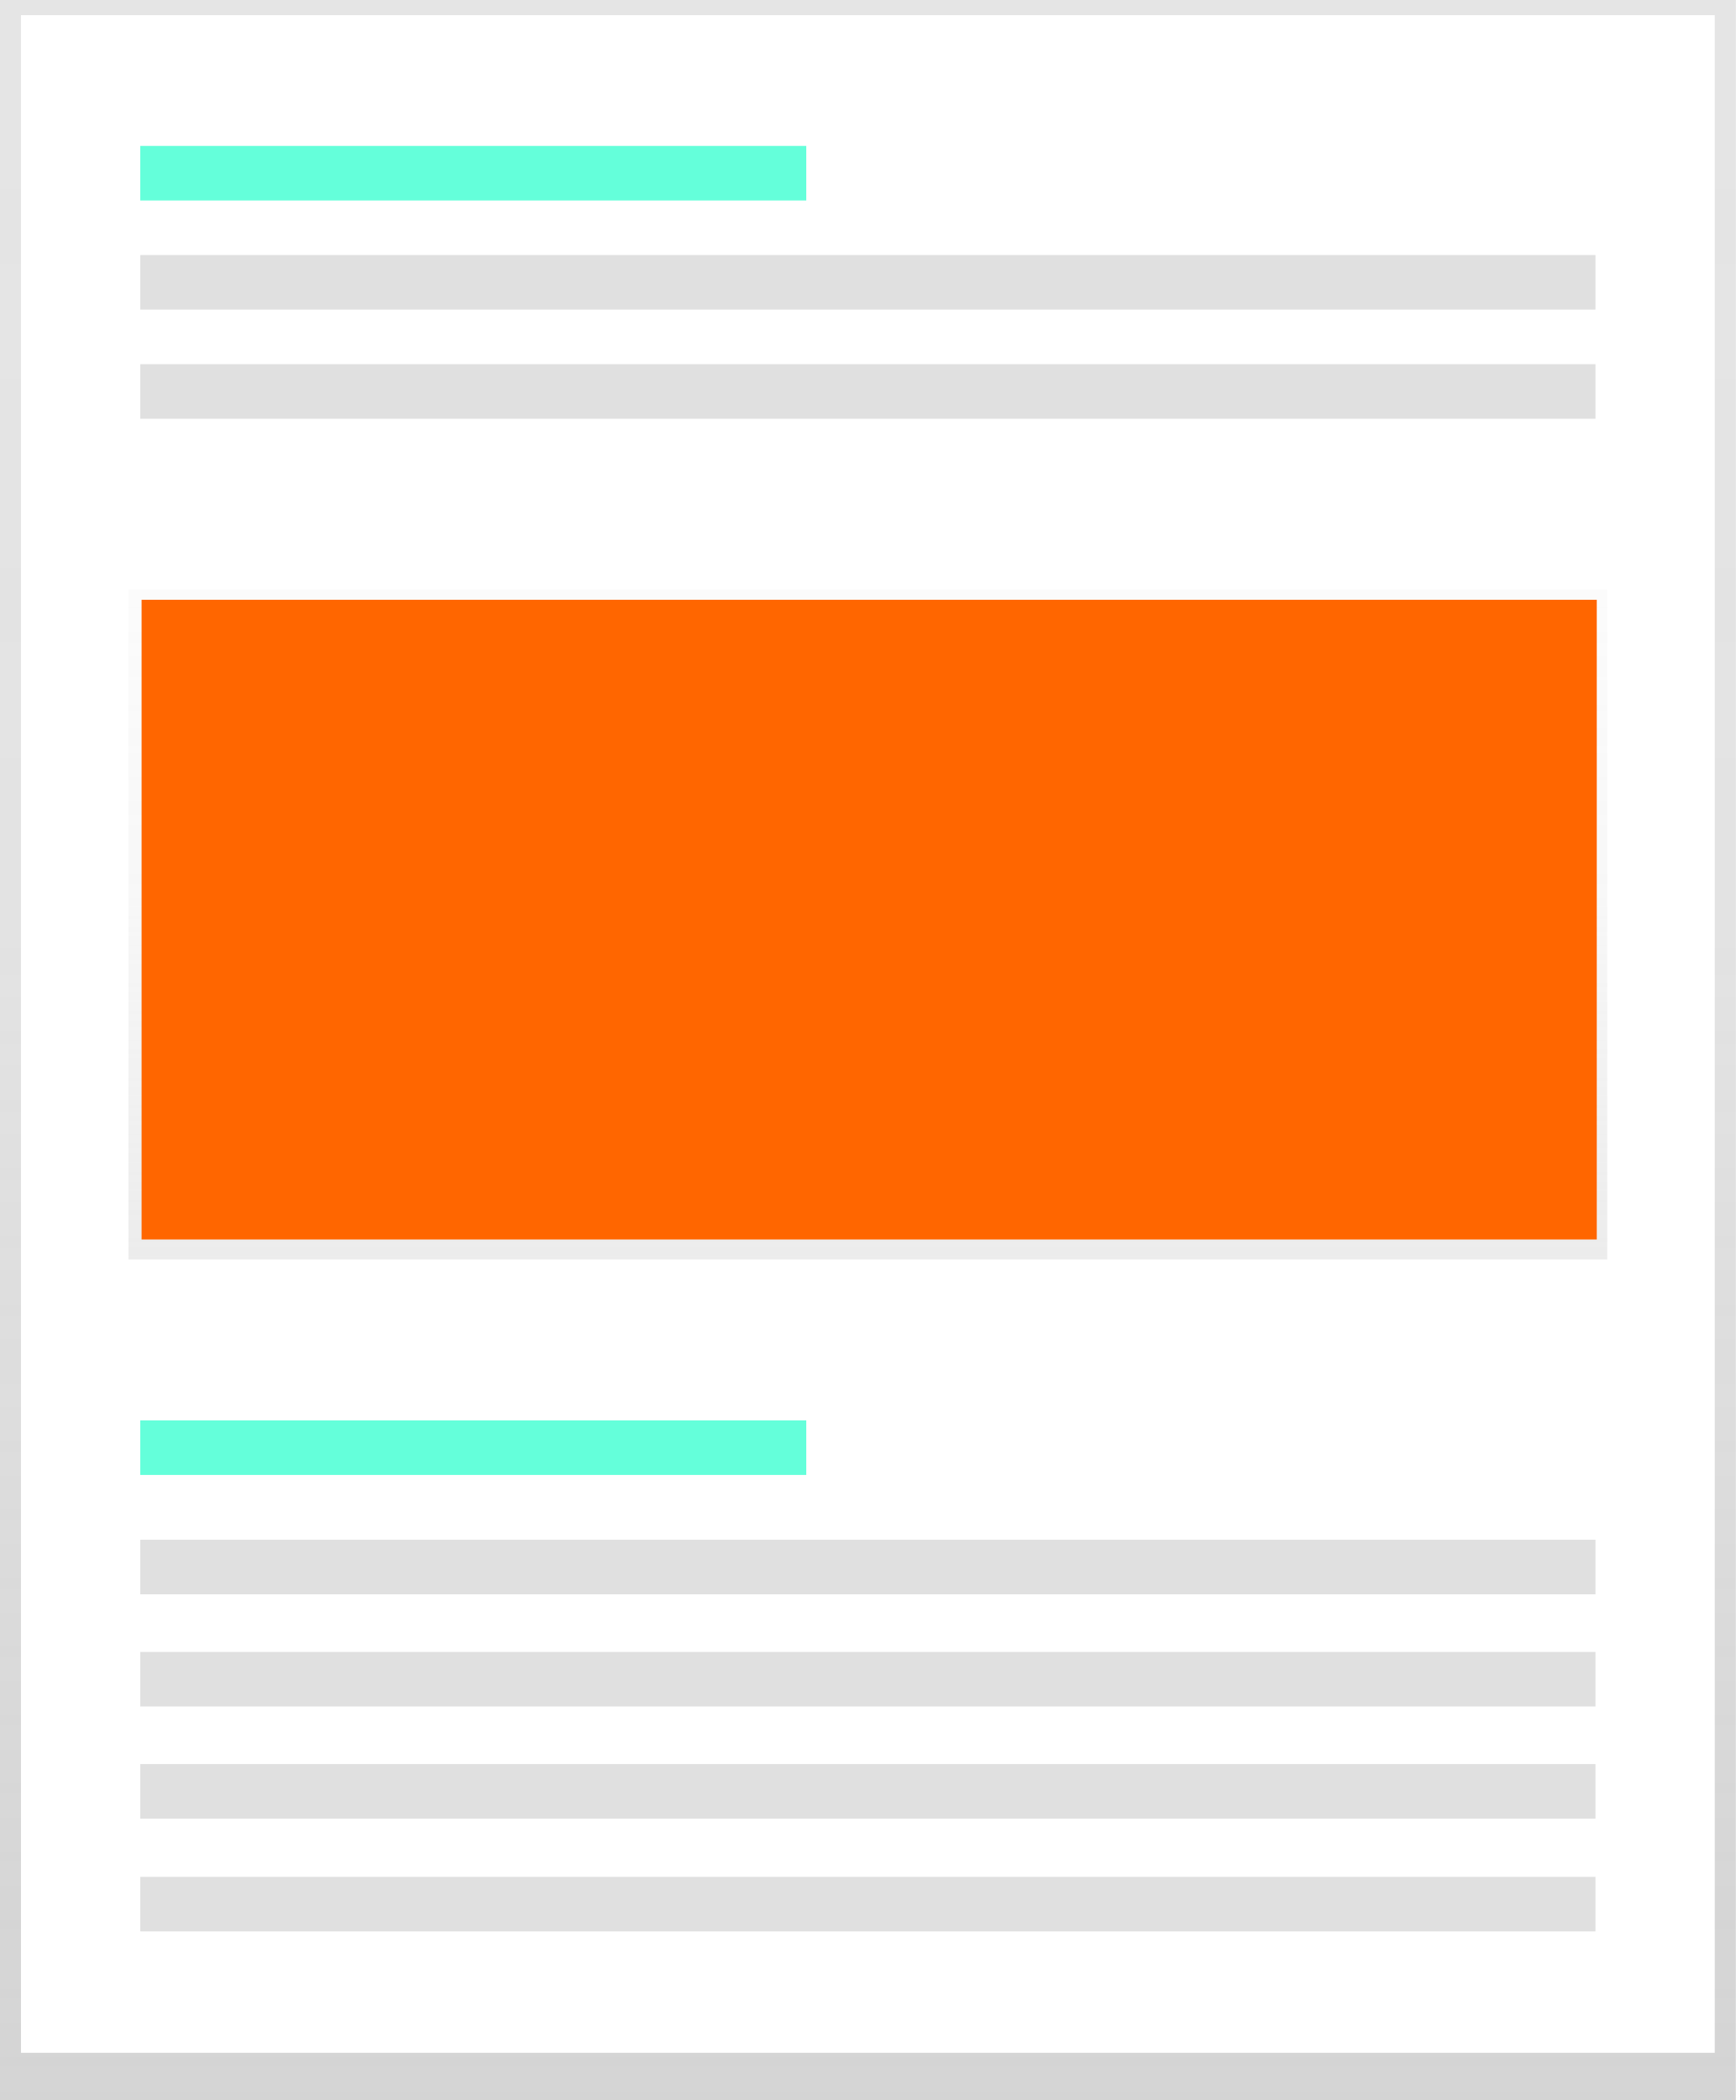
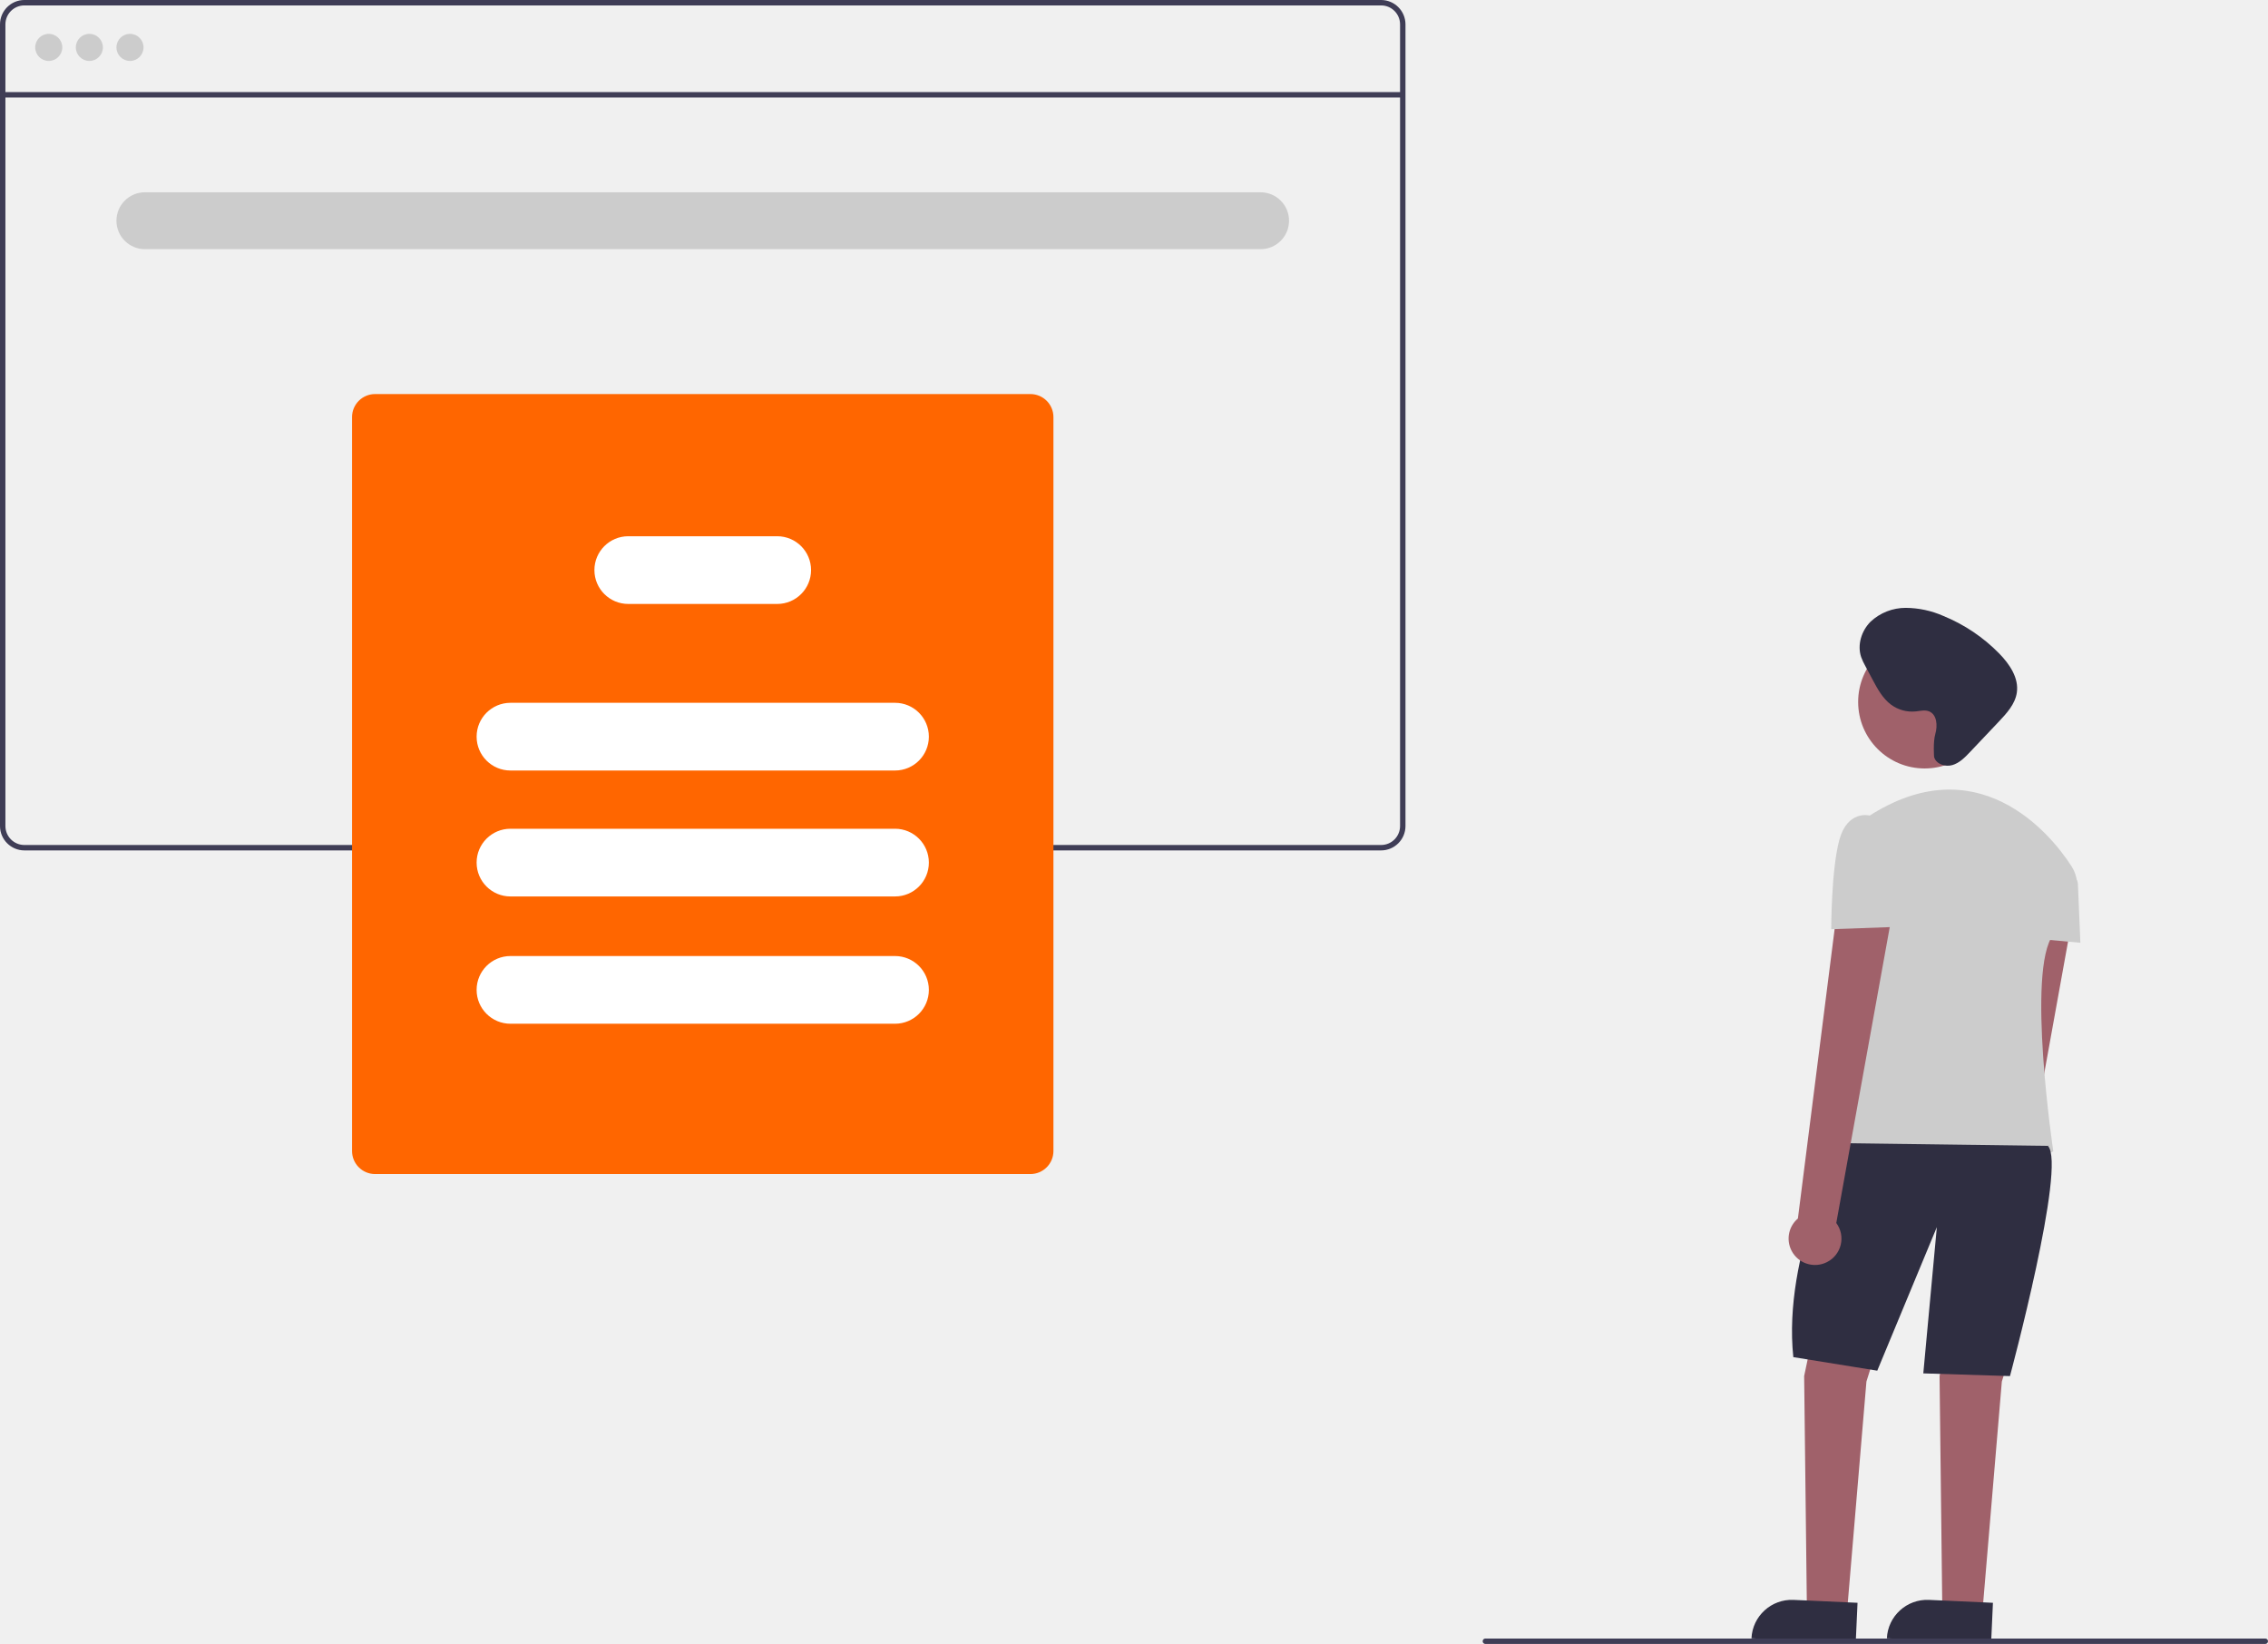
- <svg xmlns="http://www.w3.org/2000/svg" id="148311d9-c125-4449-a148-b8fa33f3c561" data-name="Layer 1" width="627.45" height="759" viewBox="0 0 627.45 759">
-   <defs>
-     <linearGradient id="fe24b365-19a0-4a71-abdc-76e4b2fc8dee" x1="313.72" y1="759" x2="313.72" gradientUnits="userSpaceOnUse">
-       <stop offset="0" stop-color="gray" stop-opacity="0.25" />
-       <stop offset="0.54" stop-color="gray" stop-opacity="0.12" />
-       <stop offset="1" stop-color="gray" stop-opacity="0.1" />
-     </linearGradient>
-     <linearGradient id="f1e26e3d-9d52-4866-b24c-036458e443cc" x1="313.72" y1="455.23" x2="313.72" y2="213.09" gradientUnits="userSpaceOnUse">
-       <stop offset="0" stop-color="#b3b3b3" stop-opacity="0.25" />
-       <stop offset="0.54" stop-color="#b3b3b3" stop-opacity="0.1" />
-       <stop offset="1" stop-color="#b3b3b3" stop-opacity="0.05" />
-     </linearGradient>
-   </defs>
-   <rect width="627.45" height="759" fill="url(#fe24b365-19a0-4a71-abdc-76e4b2fc8dee)" />
-   <rect x="7.58" y="5.49" width="612.28" height="736.45" fill="#fff" />
-   <rect x="50.71" y="52.74" width="240.74" height="19.72" fill="#64ffda" />
-   <rect x="50.71" y="513.37" width="240.74" height="19.72" fill="#64ffda" />
-   <rect x="50.71" y="92.18" width="526.03" height="19.72" fill="#e0e0e0" />
-   <rect x="50.71" y="131.63" width="526.03" height="19.72" fill="#e0e0e0" />
-   <rect x="46.44" y="213.09" width="534.56" height="242.14" fill="url(#f1e26e3d-9d52-4866-b24c-036458e443cc)" />
-   <rect x="51.18" y="216.78" width="526.03" height="231.2" fill="#ff6600" />
-   <rect x="50.71" y="637.59" width="526.03" height="19.72" fill="#e0e0e0" />
-   <rect x="50.71" y="678.34" width="526.03" height="19.72" fill="#e0e0e0" />
-   <rect x="50.71" y="597.05" width="526.03" height="19.72" fill="#e0e0e0" />
-   <rect x="50.71" y="556.51" width="526.03" height="19.72" fill="#e0e0e0" />
+ <svg xmlns="http://www.w3.org/2000/svg" id="e3f9207d-45bb-4c5f-8073-de7ce7a37f24" data-name="Layer 1" width="837.5" height="606.999" viewBox="0 0 837.5 606.999">
+   <path d="M691.25,146.5h-501a9.014,9.014,0,0,0-9,9v296a9.014,9.014,0,0,0,9,9h501a9.014,9.014,0,0,0,9-9v-296A9.014,9.014,0,0,0,691.25,146.5Zm7,305a7.008,7.008,0,0,1-7,7h-501a7.008,7.008,0,0,1-7-7v-296a7.008,7.008,0,0,1,7-7h501a7.008,7.008,0,0,1,7,7Z" transform="translate(-181.2502 -146.5004)" fill="#3f3d56" />
+   <rect x="1" y="34" width="517" height="2" fill="#3f3d56" />
+   <circle cx="18" cy="17.5" r="5" fill="#ccc" />
+   <circle cx="33" cy="17.5" r="5" fill="#ccc" />
+   <circle cx="48" cy="17.5" r="5" fill="#ccc" />
+   <path d="M561.75,580h-242a8.51,8.51,0,0,1-8.5-8.5v-271a8.51,8.51,0,0,1,8.5-8.5h242a8.509,8.509,0,0,1,8.5,8.5v271A8.51,8.51,0,0,1,561.75,580Z" transform="translate(-181.2502 -146.5004)" fill="#ff6600" />
+   <path d="M511.75,431h-142a12.5,12.5,0,0,1,0-25h142a12.5,12.5,0,0,1,0,25Z" transform="translate(-181.2502 -146.5004)" fill="#fff" />
+   <path d="M511.75,477.5h-142a12.5,12.5,0,0,1,0-25h142a12.5,12.5,0,0,1,0,25Z" transform="translate(-181.2502 -146.5004)" fill="#fff" />
+   <path d="M511.75,524.5h-142a12.5,12.5,0,1,1,0-25h142a12.5,12.5,0,0,1,0,25Z" transform="translate(-181.2502 -146.5004)" fill="#fff" />
+   <path d="M468.25,369.5h-55a12.5,12.5,0,0,1,0-25h55a12.5,12.5,0,0,1,0,25Z" transform="translate(-181.2502 -146.5004)" fill="#fff" />
+   <rect x="43" y="71" width="433" height="21" rx="10.5" fill="#ccc" />
+   <path d="M920.867,622.523a9.691,9.691,0,0,0,3.465-14.45l22.582-124.975-21.073-.278-15.682,123.584a9.743,9.743,0,0,0,10.707,16.119Z" transform="translate(-181.2502 -146.5004)" fill="#a0616a" />
+   <polygon points="674.215 470.097 666.215 508.097 667.215 593.097 682.215 593.097 689.215 510.097 700.215 475.097 674.215 470.097" fill="#a0616a" />
+   <polygon points="724.215 470.097 716.215 508.097 717.215 593.097 732.215 593.097 739.215 510.097 750.215 475.097 724.215 470.097" fill="#a0616a" />
+   <path d="M843.216,737.425h23.644a0,0,0,0,1,0,0v14.887a0,0,0,0,1,0,0H828.33a0,0,0,0,1,0,0v0A14.887,14.887,0,0,1,843.216,737.425Z" transform="translate(-146.6022 -184.1685) rotate(2.59897)" fill="#2f2e41" />
+   <path d="M893.216,737.425h23.644a0,0,0,0,1,0,0v14.887a0,0,0,0,1,0,0H878.33a0,0,0,0,1,0,0v0A14.887,14.887,0,0,1,893.216,737.425Z" transform="translate(-146.5508 -186.4357) rotate(2.59897)" fill="#2f2e41" />
+   <circle cx="710.715" cy="259.18" r="24.561" fill="#a0616a" />
+   <path d="M946.243,466.43c-8.127-12.752-35.166-44.527-75.278-18.332,0,0,9.5,79.5-13.5,122.5,0,0,53,16,82,1,0,0-10-67,0-80a53.904,53.904,0,0,0,8.013-13.726A12.891,12.891,0,0,0,946.243,466.43Z" transform="translate(-181.2502 -146.5004)" fill="#ccc" />
+   <path d="M936.465,465.598l9.814,4.089a3.718,3.718,0,0,1,2.285,3.278l.901,21.633-22-2Z" transform="translate(-181.2502 -146.5004)" fill="#ccc" />
+   <path d="M861.465,568.598s-22,41-18,79l31,5,22-53-5,54,32,1s21-78,14-85Z" transform="translate(-181.2502 -146.5004)" fill="#2f2e41" />
+   <path d="M855.867,612.523a9.691,9.691,0,0,0,3.465-14.45l22.582-124.975-21.073-.278-15.682,123.584a9.743,9.743,0,0,0,10.707,16.119Z" transform="translate(-181.2502 -146.5004)" fill="#a0616a" />
+   <path d="M880.465,448.598l-9-1s-8-2-11,9-3,33-3,33l28-1Z" transform="translate(-181.2502 -146.5004)" fill="#ccc" />
+   <path d="M895.899,417.505c.882-3.062.627-7.205-2.341-8.363-1.547-.603-3.272-.127-4.924.042a13.141,13.141,0,0,1-9.081-2.499c-3.071-2.283-4.967-5.772-6.768-9.147l-2.724-5.106a22.18,22.18,0,0,1-1.546-3.327c-1.516-4.507.13-9.726,3.499-13.082a18.976,18.976,0,0,1,12.963-5.082,34.984,34.984,0,0,1,13.851,2.967,61.261,61.261,0,0,1,20.653,13.875c3.832,3.92,7.32,9.027,6.52,14.45-.623,4.221-3.7,7.602-6.635,10.7l-10.645,11.237c-1.885,1.99-3.9,4.061-6.532,4.826s-6.023-.359-6.741-3.004C895.45,425.991,895.017,420.567,895.899,417.505Z" transform="translate(-181.2502 -146.5004)" fill="#2f2e41" />
+   <path d="M1018.75,752.5a1.003,1.003,0,0,1-1,1h-288a1,1,0,0,1,0-2h288A1.003,1.003,0,0,1,1018.75,752.5Z" transform="translate(-181.2502 -146.5004)" fill="#3f3d56" />
</svg>
